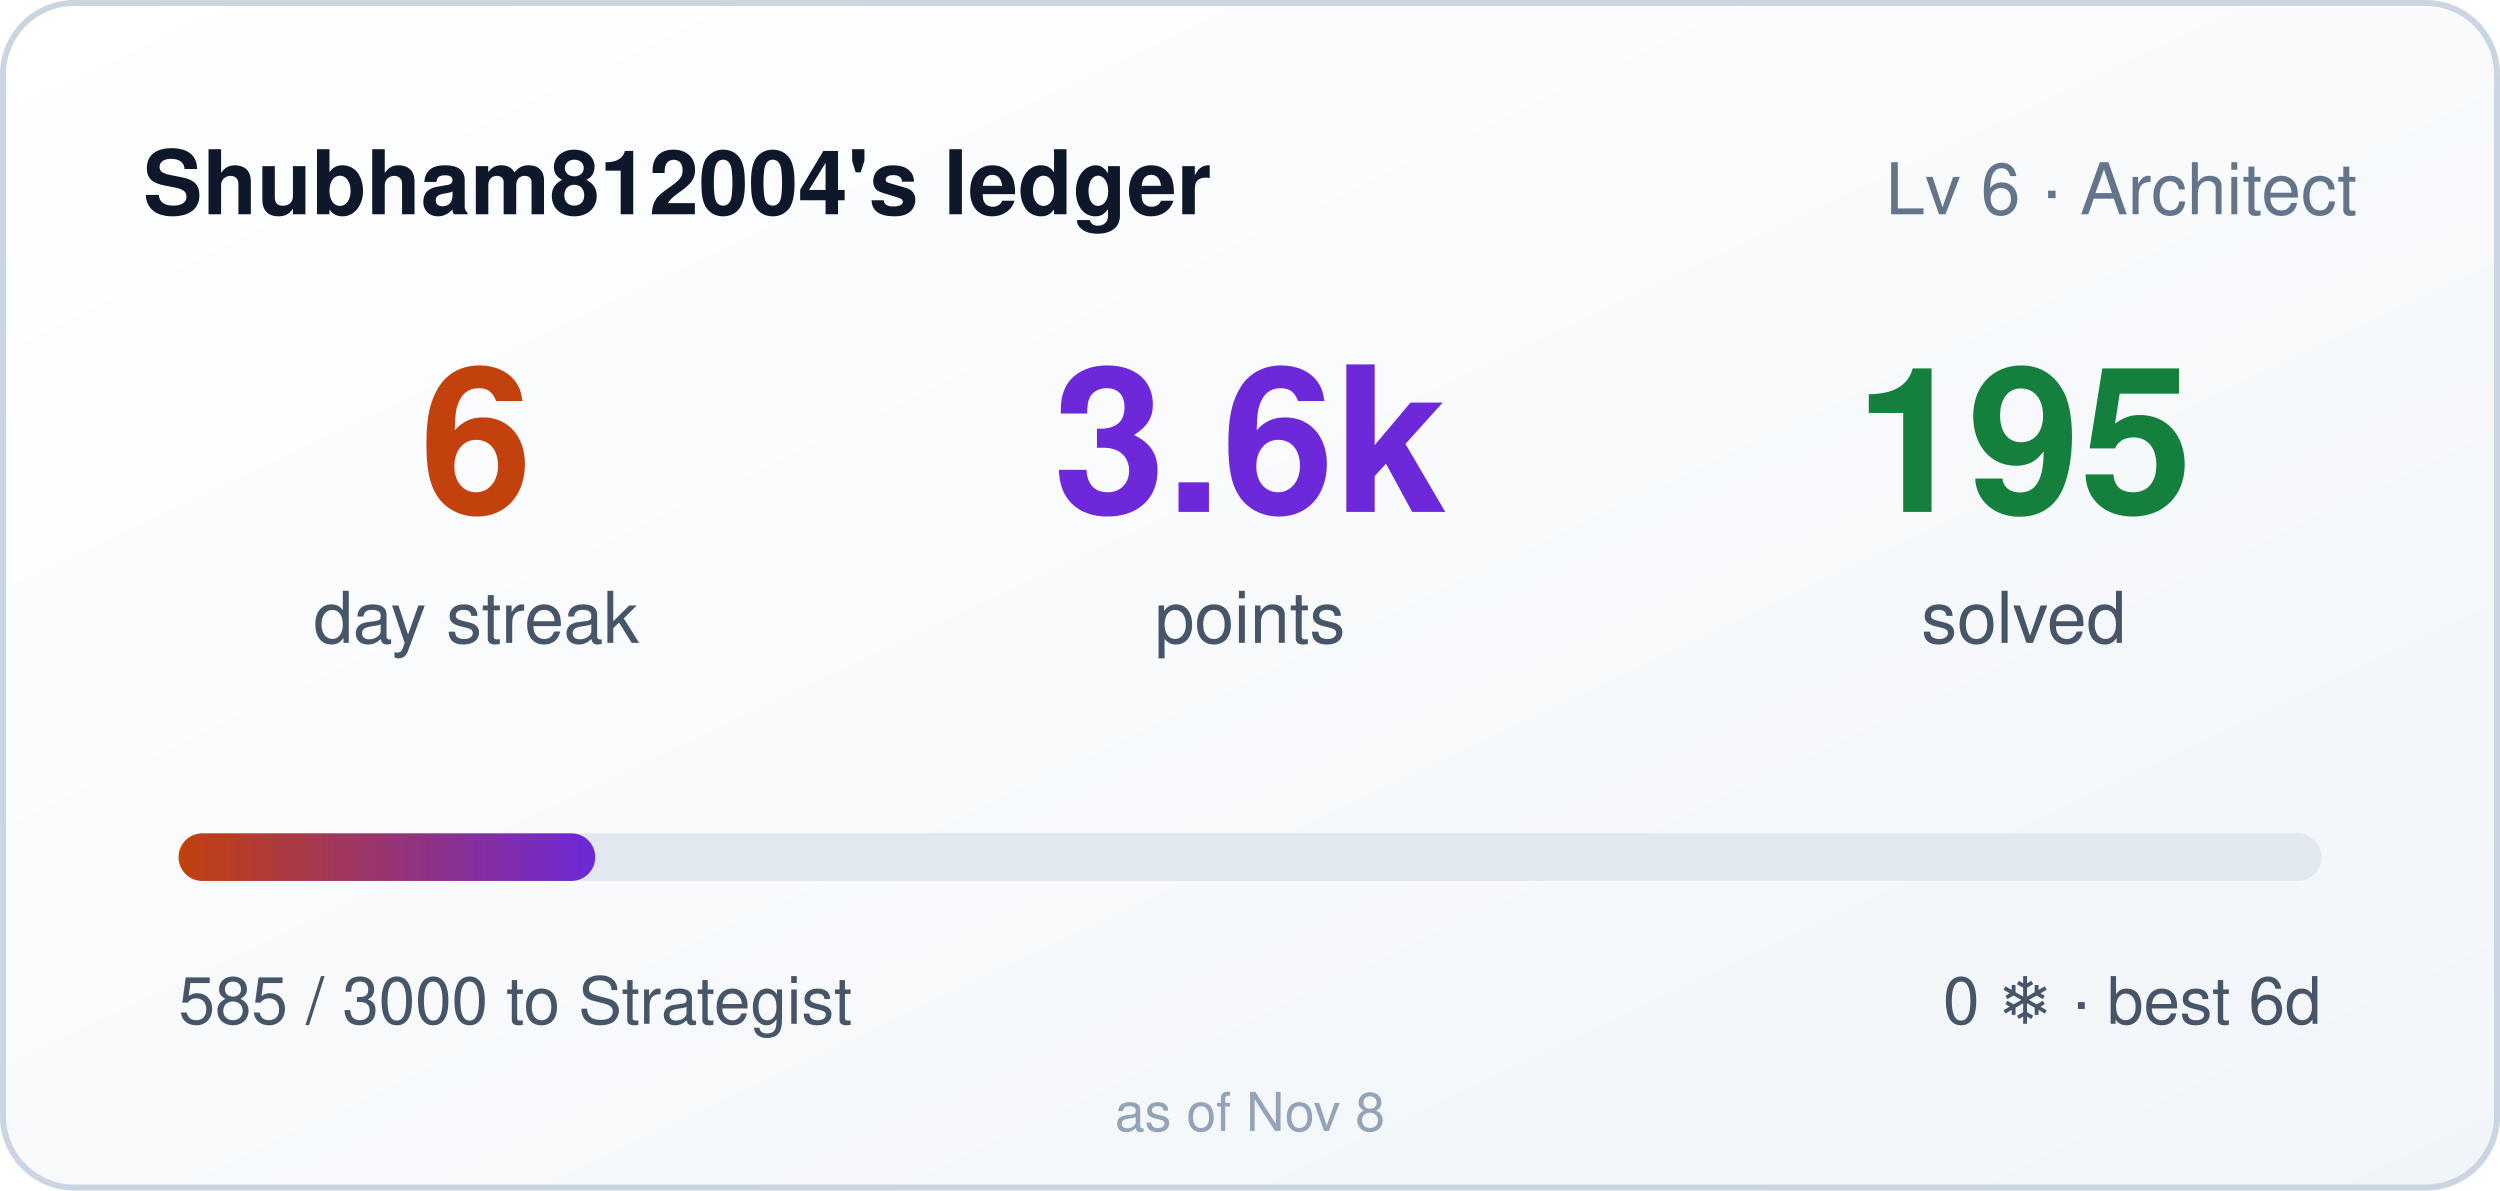
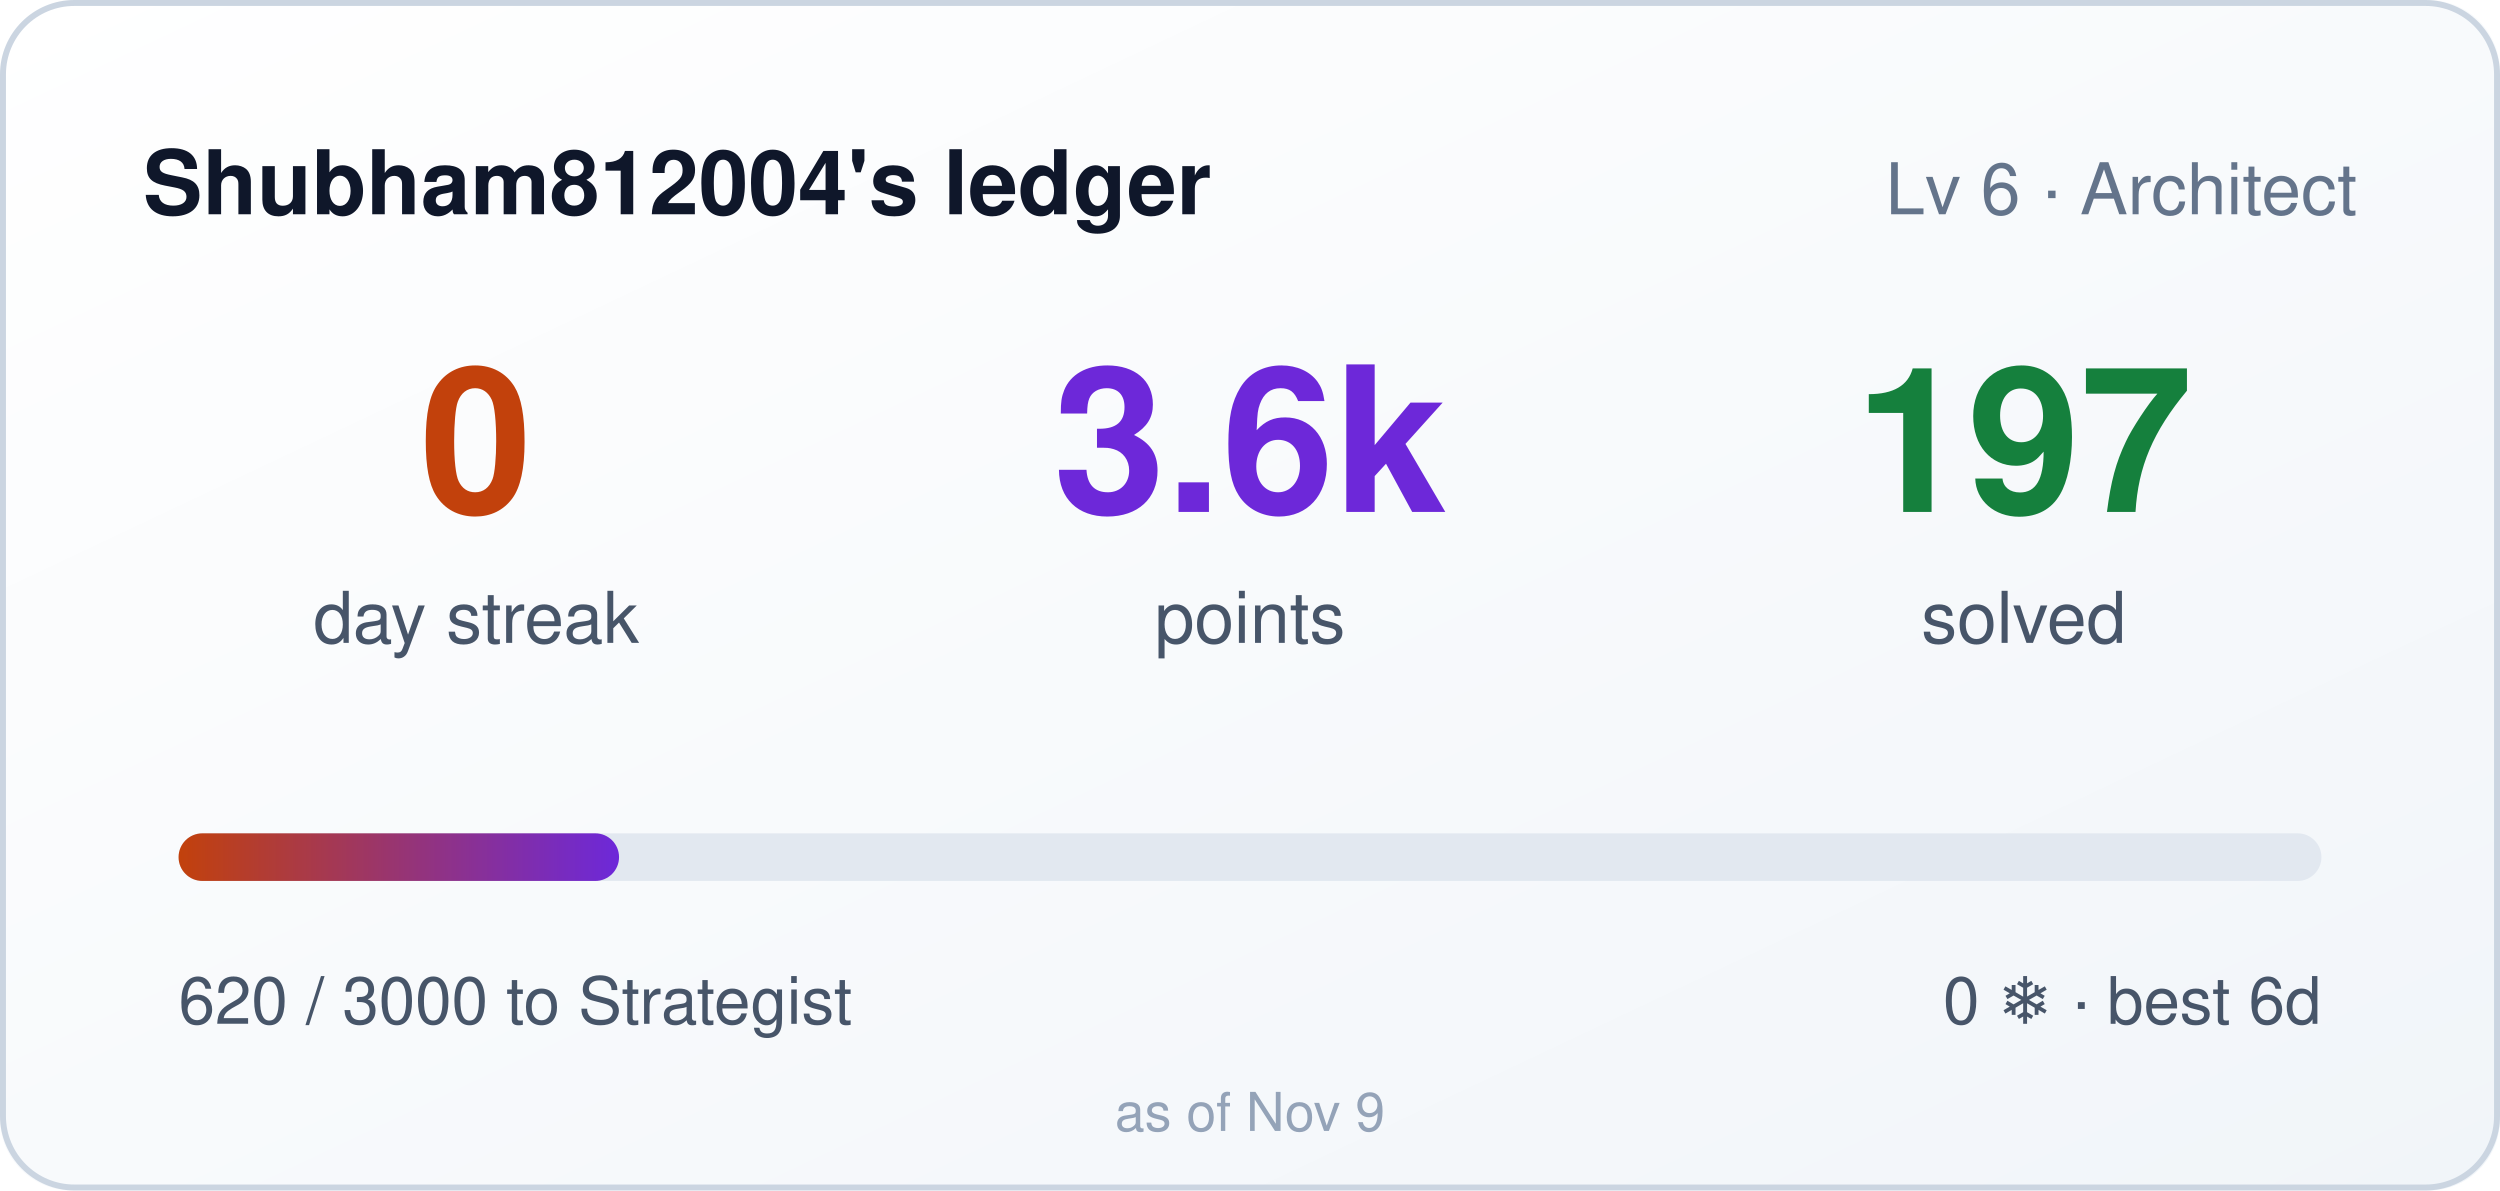
- <svg xmlns="http://www.w3.org/2000/svg" width="420" height="200" role="img" aria-label="Shubham812004's ledger: 6 day streak, 3585 points">
+ <svg xmlns="http://www.w3.org/2000/svg" width="420" height="200" role="img" aria-label="Shubham812004's ledger: 0 day streak, 3620 points">
  <style>
    .bar,.n{transform-box:fill-box}
    .bar{transform-origin:left center}
    @media (prefers-reduced-motion: no-preference){
      .bar{animation:cl-grow .9s cubic-bezier(.22,1,.36,1) both}
      .n{animation:cl-rise .5s ease-out both}
      .n2{animation-delay:.08s}
      .n3{animation-delay:.16s}
    }
    @keyframes cl-grow{from{transform:scaleX(0)}to{transform:scaleX(1)}}
    @keyframes cl-rise{from{opacity:0;transform:translateY(6px)}to{opacity:1;transform:none}}
  </style>
  <defs>
    <linearGradient id="bg" x1="0" y1="0" x2="1" y2="1">
      <stop offset="0" stop-color="#ffffff" />
      <stop offset="1" stop-color="#f1f5f9" />
    </linearGradient>
    <linearGradient id="bar" x1="0" y1="0" x2="1" y2="0">
      <stop offset="0" stop-color="#c2410c" />
      <stop offset="1" stop-color="#6d28d9" />
    </linearGradient>
  </defs>
  <rect width="420" height="200" rx="12" fill="url(#bg)" />
  <rect x="0.5" y="0.5" width="419" height="199" rx="12" fill="none" stroke="#cbd5e1" />
  <text x="24" y="36" fill="#0f172a" font-size="15" font-weight="600" font-family="Segoe UI,Helvetica,Arial,sans-serif">Shubham812004's ledger</text>
  <text x="396" y="36" fill="#64748b" font-size="12" text-anchor="end" font-family="Segoe UI,Helvetica,Arial,sans-serif">Lv 6 · Architect</text>
  <g font-family="Segoe UI,Helvetica,Arial,sans-serif">
-     <text class="n n1" x="80" y="86" fill="#c2410c" font-size="34" font-weight="700" text-anchor="middle">6</text>
+     <text class="n n1" x="80" y="86" fill="#c2410c" font-size="34" font-weight="700" text-anchor="middle">0</text>
    <text x="80" y="108" fill="#475569" font-size="12" text-anchor="middle">day streak</text>
    <text class="n n2" x="210" y="86" fill="#6d28d9" font-size="34" font-weight="700" text-anchor="middle">3.6k</text>
    <text x="210" y="108" fill="#475569" font-size="12" text-anchor="middle">points</text>
-     <text class="n n3" x="340" y="86" fill="#15803d" font-size="34" font-weight="700" text-anchor="middle">195</text>
+     <text class="n n3" x="340" y="86" fill="#15803d" font-size="34" font-weight="700" text-anchor="middle">197</text>
    <text x="340" y="108" fill="#475569" font-size="12" text-anchor="middle">solved</text>
  </g>
  <rect x="30" y="140" width="360" height="8" rx="4" fill="#e2e8f0" />
-   <rect class="bar" x="30" y="140" width="70" height="8" rx="4" fill="url(#bar)" />
-   <text x="30" y="172" fill="#475569" font-size="11" font-family="Segoe UI,Helvetica,Arial,sans-serif">585 / 3000 to Strategist</text>
+   <rect class="bar" x="30" y="140" width="74" height="8" rx="4" fill="url(#bar)" />
+   <text x="30" y="172" fill="#475569" font-size="11" font-family="Segoe UI,Helvetica,Arial,sans-serif">620 / 3000 to Strategist</text>
  <text x="390" y="172" fill="#475569" font-size="11" text-anchor="end" font-family="Segoe UI,Helvetica,Arial,sans-serif">0 ❄ · best 6d</text>
-   <text x="210" y="190" fill="#94a3b8" font-size="9" text-anchor="middle" font-family="Segoe UI,Helvetica,Arial,sans-serif">as of Nov 8</text>
+   <text x="210" y="190" fill="#94a3b8" font-size="9" text-anchor="middle" font-family="Segoe UI,Helvetica,Arial,sans-serif">as of Nov 9</text>
</svg>
